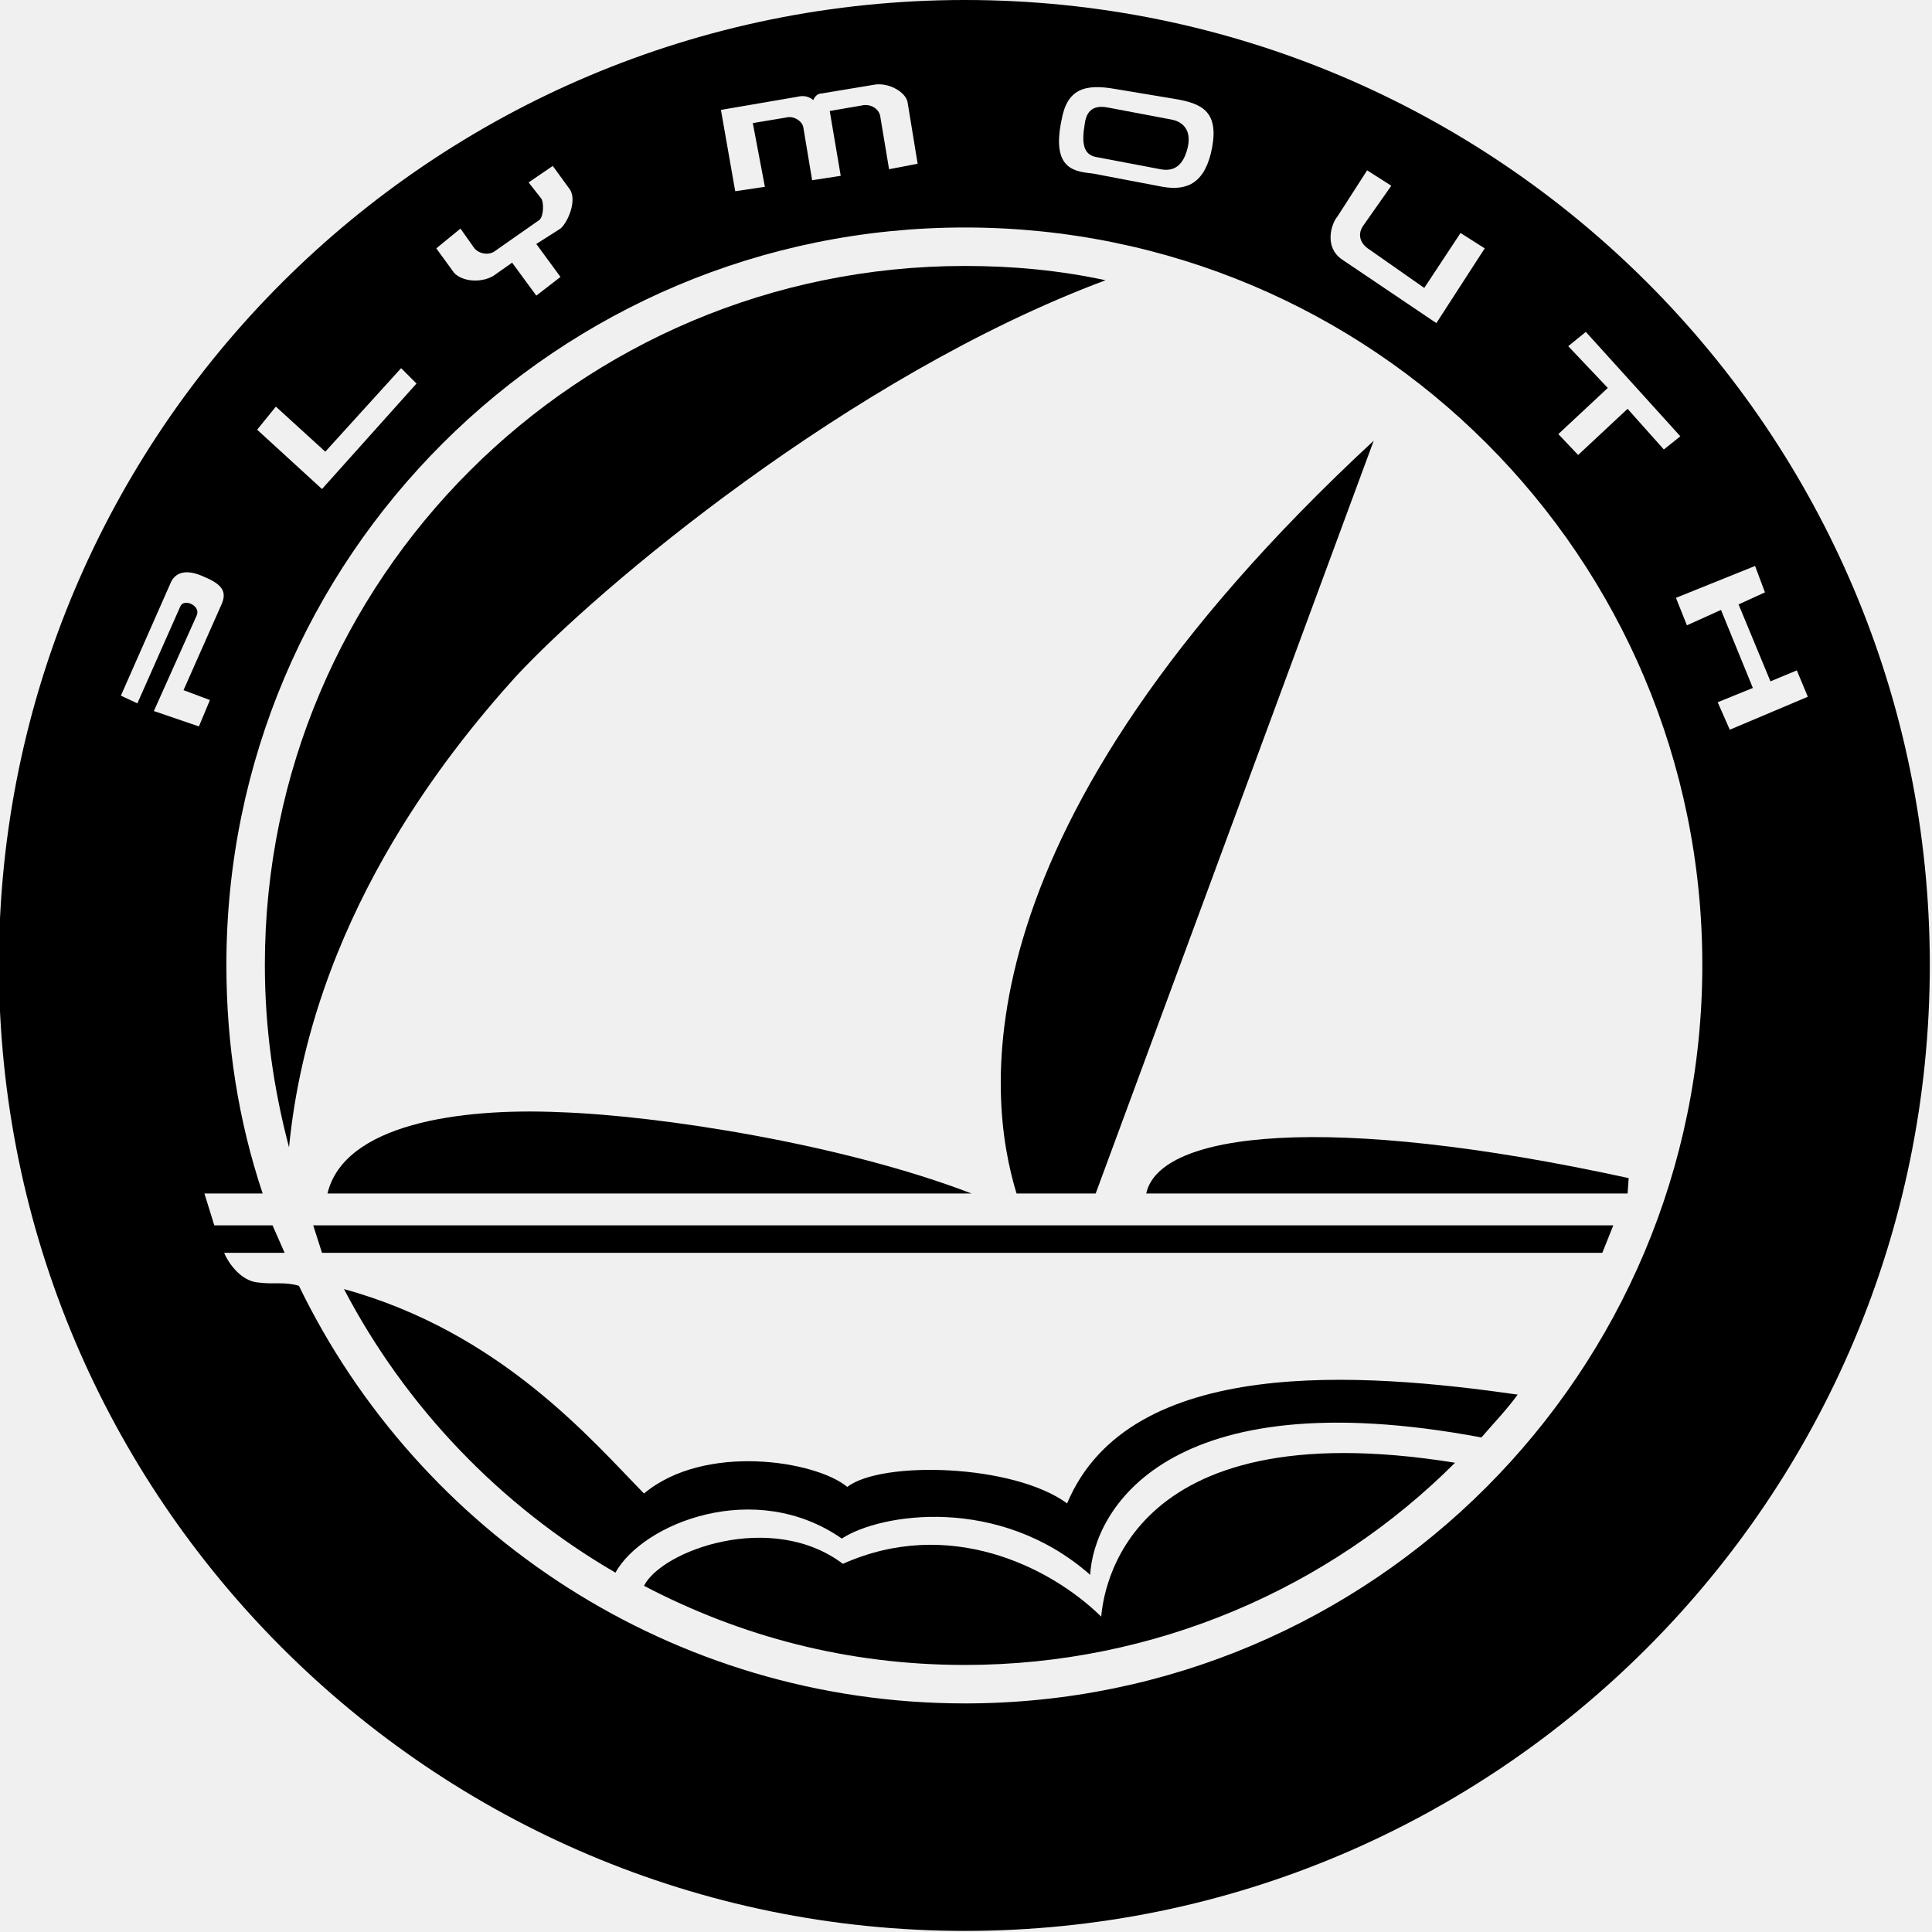
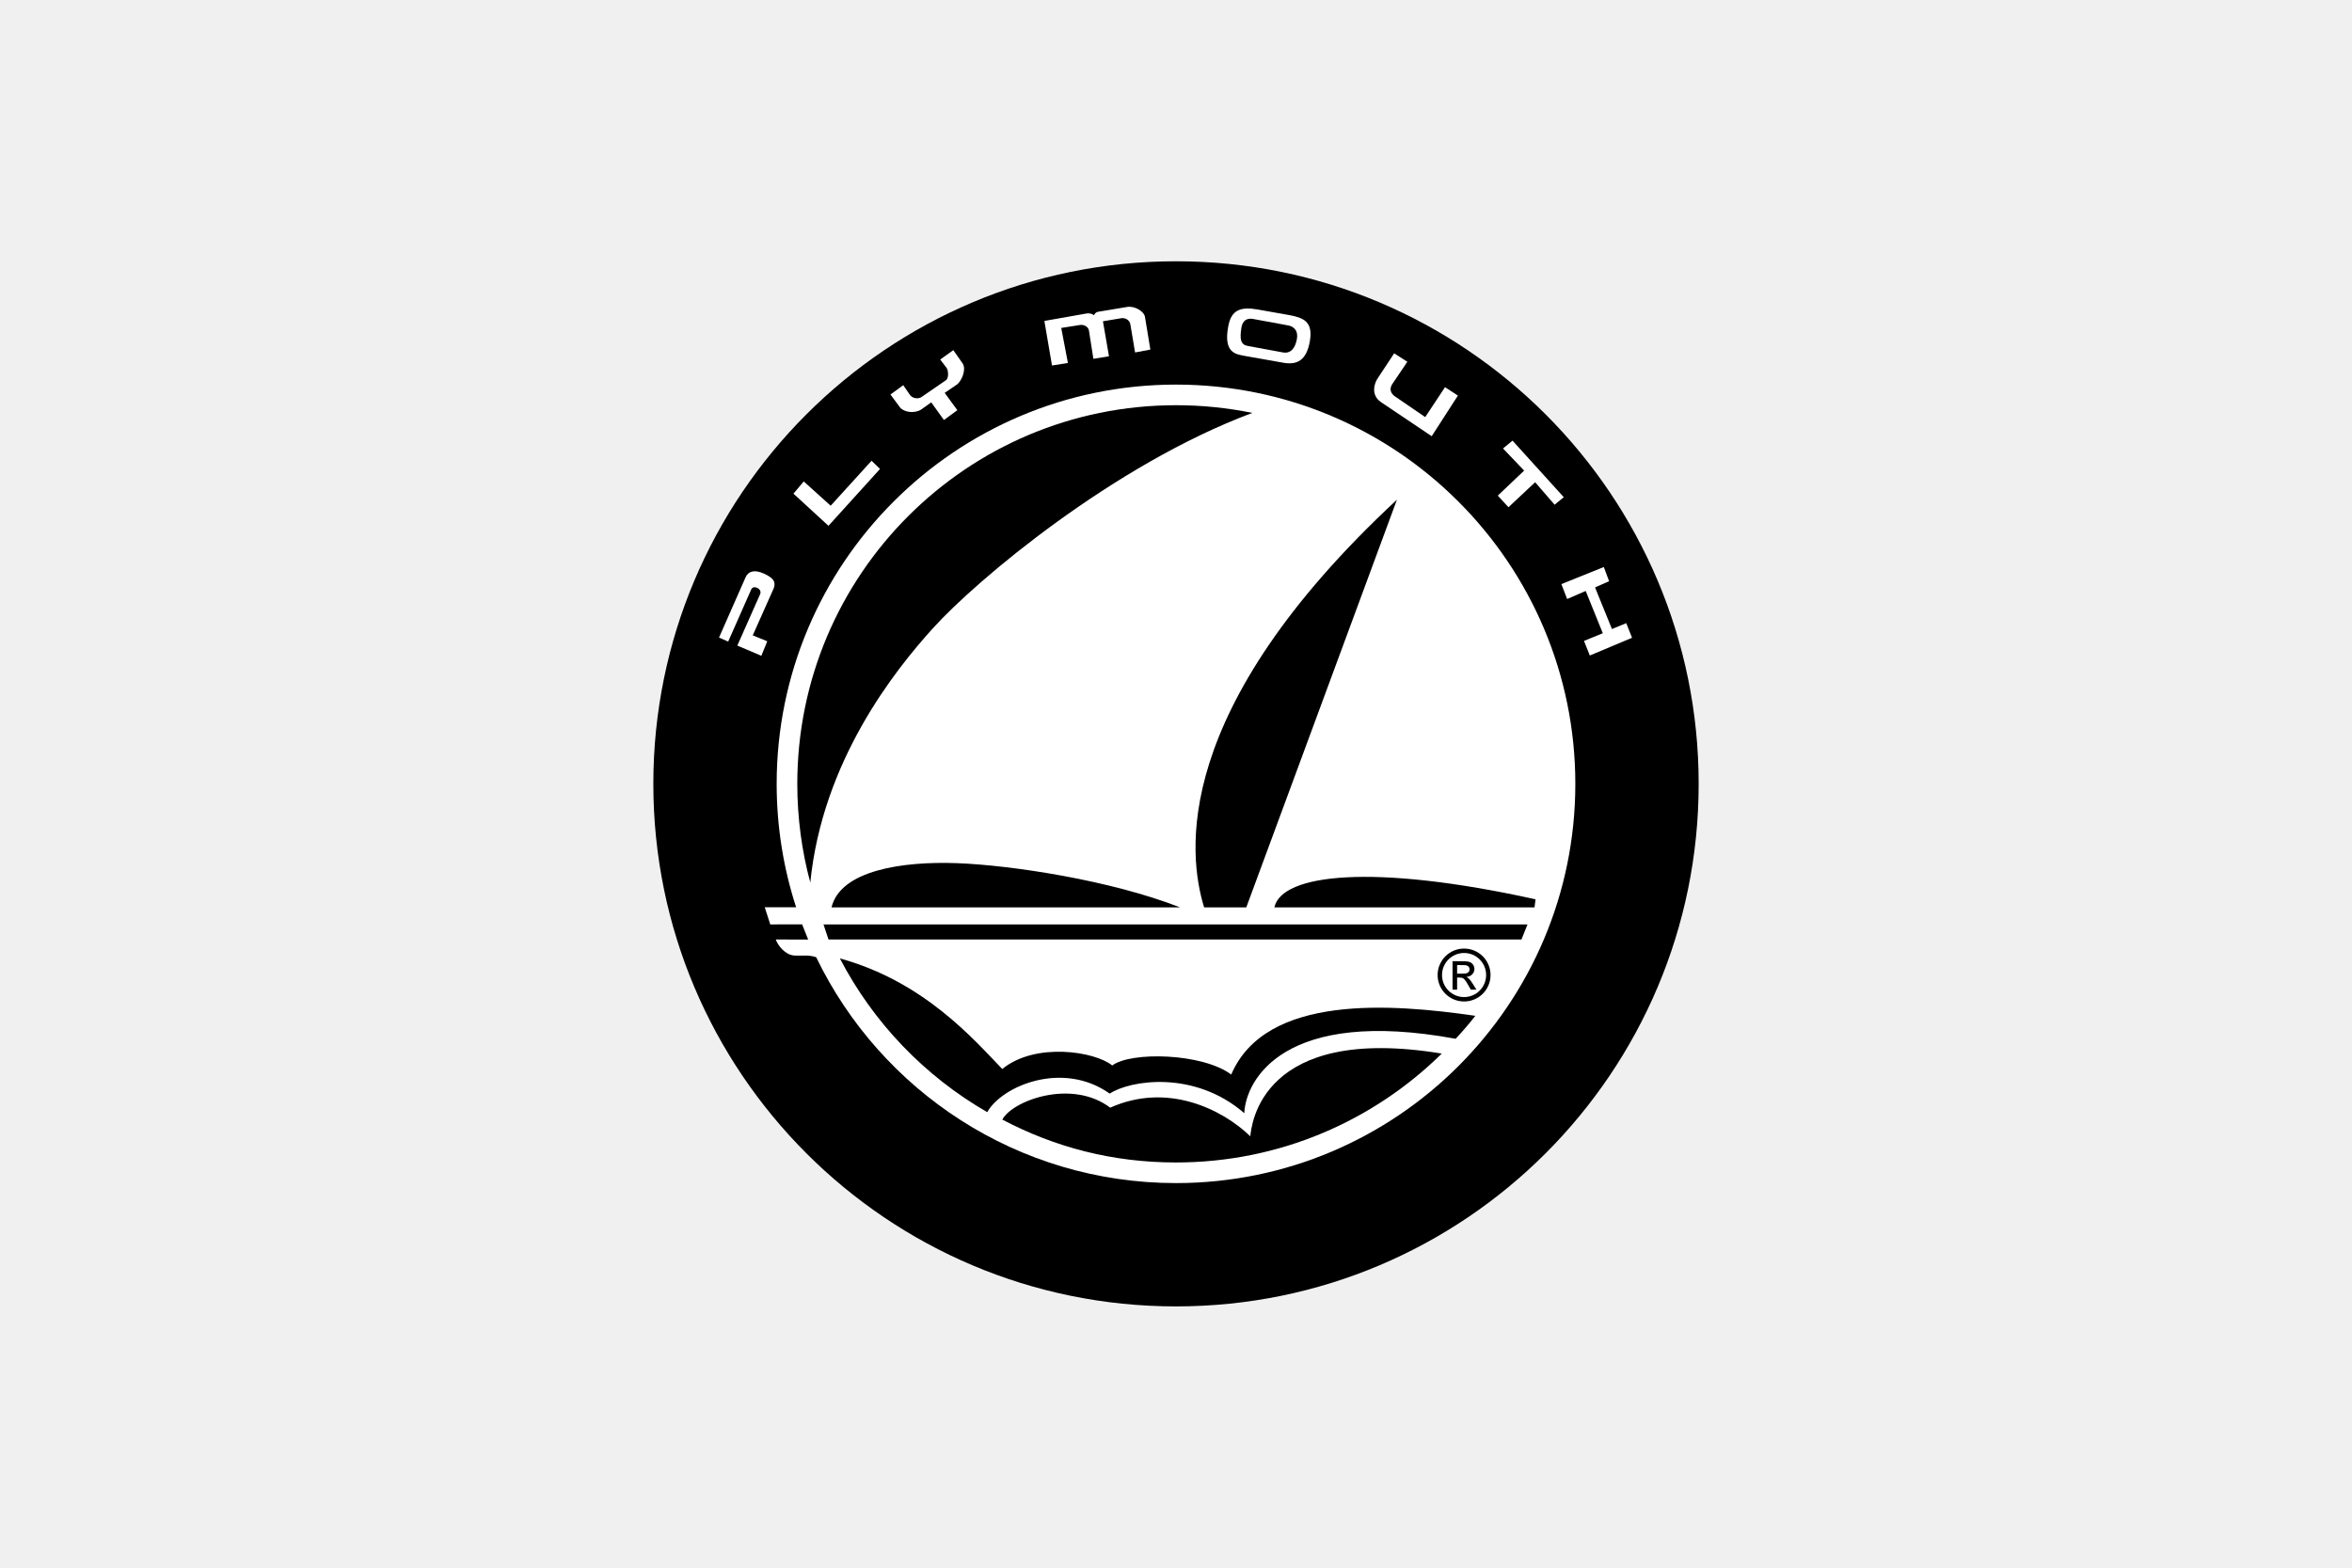
- <svg xmlns="http://www.w3.org/2000/svg" version="1.1" id="Layer_1" x="0px" y="0px" viewBox="0 0 175.8 175.8" style="enable-background:new 0 0 175.8 175.8;" xml:space="preserve" width="20px" height="20px">
-   <g>
-     <path d="M87.8,0C39.3,0-0.1,39.3-0.1,87.8c0,48.5,39.4,87.9,87.9,87.9c48.5,0,87.8-39.4,87.8-87.9C175.6,39.3,136.3,0,87.8,0z    M142.7,31.5l1.6-1.3l8.6,9.5l-1.5,1.2l-3.3-3.7l-4.5,4.2l-1.8-1.9l4.5-4.2L142.7,31.5z M121.7,19.7l2.7-4.2l2.2,1.4l-2.6,3.7   c-0.5,0.8-0.2,1.6,0.6,2.1l5,3.5l3.3-5l2.2,1.4l-4.4,6.8l-8.6-5.8C120.5,22.5,121.1,20.4,121.7,19.7z M96.6,10.9   c0.5-2.8,2.1-3.3,4.9-2.8l5.4,0.9c2.4,0.4,4,1.1,3.4,4.4c-0.6,3.2-2.2,4-4.5,3.6l-6.3-1.2C98,15.6,95.6,15.6,96.6,10.9z M72.6,8.8   C73,8.7,73.5,8.7,74,9.1c0.1-0.2,0.3-0.6,0.8-0.6l4.8-0.8c1.3-0.2,2.9,0.7,3,1.7l0.9,5.5l-2.6,0.5l-0.8-4.8c-0.1-0.7-0.9-1.2-1.7-1   l-2.9,0.5l1,5.9l-2.6,0.4l-0.8-4.8c-0.1-0.6-0.9-1.1-1.6-0.9l-3,0.5l1.1,5.8l-2.7,0.4L65.6,10L72.6,8.8z M41.9,20.8l1.2,1.7   c0.4,0.6,1.4,0.8,2,0.3l4-2.8c0.4-0.4,0.4-1.7,0.1-2l-1.1-1.4l2.2-1.5l1.6,2.2c0.6,1.1-0.3,3-0.9,3.5l-2.2,1.4l2.2,3l-2.2,1.7   l-2.2-3l-1.7,1.2c-1.2,0.7-2.9,0.5-3.6-0.3l-1.6-2.2L41.9,20.8z M25.1,37l4.5,4.1l6.9-7.6l1.4,1.4l-8.6,9.6l-5.9-5.4L25.1,37z    M14,64.7l3.9-8.7c0.4-0.9-1.2-1.6-1.5-0.8l-3.9,8.8L11,63.3l4.5-10.2c0.4-1,1.4-1.4,3.1-0.6c1.7,0.7,2,1.4,1.6,2.4l-3.5,7.9   l2.4,0.9l-1,2.4L14,64.7z M87.8,155c-26.6,0-49.7-15.5-60.6-38c-1.4-0.4-2.1-0.1-3.7-0.3c-1.5-0.1-2.7-1.7-3.1-2.7h5.5l-1.1-2.5   h-5.3l-0.9-2.9h5.3c-2.2-6.6-3.3-13.5-3.3-20.8c0-37.1,30.1-67.1,67.2-67.1c37.1,0,67.1,30,67.1,67.1S124.9,155,87.8,155z    M156.3,63.9l3.2-1.3l-2.9-7.1l-3.1,1.4l-1-2.5l7.2-2.9l0.9,2.4l-2.4,1.1l2.9,7l2.4-1l1,2.4l-7.1,3L156.3,63.9z" />
-     <path d="M99.8,14.3c-1.2-0.2-1.4-1.2-1.1-3c0.2-1.6,1.2-1.7,2.2-1.5l5.8,1.1c0.9,0.2,1.7,0.9,1.4,2.4c-0.3,1.4-1,2.4-2.5,2.1   L99.8,14.3L99.8,14.3z" />
-     <path d="M134.8,130.8c1.2-1.4,2.2-2.4,3.3-3.9c-14-2-35.3-3.7-41,9.9c-4.9-3.6-16.9-3.9-20-1.5c-2.9-2.4-13-4-18.5,0.6   c-4.8-4.9-13.1-14.7-27.3-18.6C36.9,128,45.5,137,56,143.1c2.5-4.5,12.7-8.6,20.6-3.1c3.5-2.3,14.3-4,22.6,3.3   C99.5,137.6,106,125.4,134.8,130.8C134.8,130.8,106,125.4,134.8,130.8L134.8,130.8L134.8,130.8z" />
-     <path d="M76.7,142.3c9.6-4.3,18.8,0.2,23.5,4.8c0.2-1.9,1.8-18.9,32.2-14c-11.4,11.4-27.3,18.4-44.6,18.4   c-10.7,0-20.4-2.6-29.2-7.2C60.2,141.1,70.2,137.4,76.7,142.3C76.7,142.3,70.2,137.4,76.7,142.3L76.7,142.3L76.7,142.3z" />
-     <path d="M100.6,25.5c-4.2-0.9-8.4-1.3-12.8-1.3c-35.2,0-63.7,28.5-63.7,63.6c0,5.8,0.8,11.3,2.2,16.6c2-20.5,14.2-35.7,20.6-42.8   C54.3,53.6,77.3,34.2,100.6,25.5C100.6,25.5,77.3,34.2,100.6,25.5L100.6,25.5L100.6,25.5z" />
-     <path d="M92.5,108.6c-2.7-8.8-5.7-33.1,32.5-68.5l-25.3,68.5H92.5L92.5,108.6z" />
-     <path d="M104.3,108.6c1.2-5.6,16.4-7.4,43.9-1.4l-0.1,1.4H104.3L104.3,108.6z" />
-     <path d="M29.8,108.6c1.5-6.3,12-7.8,21.1-7.4c9.1,0.3,25.8,2.9,37.5,7.4H29.8L29.8,108.6z" />
-     <polygon points="28.5,111.5 29.3,114 145.8,114 146.8,111.5  " />
+ <svg xmlns="http://www.w3.org/2000/svg" height="800" width="1200" viewBox="-59.25 -98.75 513.5 592.5">
+   <g fill-rule="evenodd">
+     <path d="M0 197.499C0 88.423 88.423 0 197.499 0 306.576 0 395 88.423 395 197.499c0 109.078-88.424 197.5-197.501 197.5C88.423 394.999 0 306.577 0 197.499z" />
+     <path d="M44.184 250.63l-2.086-6.483h11.856c-4.77-14.688-7.35-30.366-7.35-46.648 0-83.335 67.56-150.894 150.895-150.894 83.335 0 150.895 67.559 150.895 150.894 0 83.336-67.56 150.894-150.895 150.894-59.856 0-111.574-34.853-135.965-85.372-3.118-1.009-4.826-.44-8.242-.63-3.415-.19-6.261-3.793-7.02-6.07l12.244.038-2.302-5.759zm-3.368-101.529l-9.077-3.854 8.636-19.481c.839-2.043-2.619-3.557-3.37-1.768l-8.725 19.735-3.459-1.515 10.047-22.805c.945-2.176 3.258-3.066 6.985-1.343 3.727 1.725 4.515 3.203 3.6 5.619l-7.887 17.693 5.485 2.235zm320.333-28.189l-5.303 2.363 6.385 15.714 5.4-2.223 2.202 5.52-15.965 6.71-2.201-5.518 7.106-2.9-6.46-15.972-7.01 3.04-2.18-5.638 16.04-6.453zm-17.122-31.753l-19.367-21.37-3.591 2.954 7.985 8.367-9.957 9.461 4.036 4.382 10.076-9.453 7.354 8.502zm-64.09-54.364l-6.19 9.387c-1.277 1.801-2.776 6.314 1.172 9.026l19.204 12.905 9.898-15.36-4.868-3.172-7.478 11.308-11.284-7.718c-1.813-1.158-2.355-2.91-1.196-4.721l5.728-8.47zM147.758 22.551l2.887 16.84 6.015-.962-2.526-13.232 6.857-1.082c1.685-.361 3.368.6 3.609 2.044l1.683 10.706 5.894-.963-2.286-13.23 6.496-1.083c1.804-.481 3.608.6 3.85 2.165l1.803 10.706 5.774-1.083-2.044-12.39c-.361-2.045-3.85-4.21-6.736-3.73l-10.825 1.805c-1.084.12-1.444.842-1.685 1.323-.962-.72-2.165-.842-3.128-.601z" fill="#fff" />
+     <path fill="#fff" d="M52.945 87.822l3.898-4.614 10.167 9.177 15.452-16.998 3.195 3.093-19.477 21.5-13.235-12.158zm52.065-34.506l4.795 6.67 5.072-3.708-4.784-6.545 4.742-3.235c1.562-1.252 3.54-5.452 2.078-7.838l-3.555-5.07-4.95 3.545 2.386 3.136c.699.893.88 3.777-.12 4.608l-9.137 6.283c-1.335 1.107-3.682.63-4.539-.612l-2.568-3.721-4.83 3.53 3.663 4.938c1.519 1.776 5.447 2.33 7.94.737zM223.573 35.78c-3.031-.63-8.336-.758-6.316-11.24 1.136-6.19 4.675-7.452 11.116-6.316l12.124 2.147c5.305 1.01 8.843 2.526 7.58 9.853-1.265 7.324-4.926 9.093-10.231 8.082z" />
+     <path d="M224.583 31.991c-2.652-.505-3.031-2.526-2.4-6.693.538-3.553 2.78-3.917 4.926-3.411l13.01 2.4c2.146.506 3.661 2.147 3.03 5.305-.63 3.158-2.273 5.558-5.556 4.8zm78.593 261.861c2.798-3.03 4.897-5.416 7.429-8.678-31.515-4.565-79.141-8.36-92.234 22.189-11.004-8.16-37.948-8.728-44.969-3.416-6.451-5.312-29.03-8.918-41.554 1.33-10.625-11.007-29.41-33.016-61.366-41.804 12.635 24.278 32.027 44.476 55.682 58.107 5.684-10.044 28.643-19.53 46.29-7.006 7.78-5.124 32.066-8.918 50.85 7.4.57-12.715 15.18-40.038 79.872-28.122 0 0-64.692-11.916 0 0z" />
+     <path d="M172.644 319.886c21.63-9.678 42.313.57 52.938 10.815.44-4.25 3.985-42.503 72.343-31.258C272.09 324.894 236.63 340.6 197.5 340.6c-24.033 0-45.734-5.734-65.62-16.204 3.762-7.167 26.152-15.515 40.764-4.509 0 0-14.612-11.006 0 0zM226.34 57.305a143.801 143.801 0 00-28.841-2.907c-79.03 0-143.1 64.07-143.1 143.1 0 12.906 1.71 25.416 4.912 37.308 4.607-46.036 31.931-80.19 46.352-96.13 16.578-18.322 68.304-61.797 120.677-81.37 0 0-52.373 19.573 0 0zm-18.214 186.873c-6.072-19.734-12.903-74.382 72.863-154.075l-56.925 154.075zm26.564 0c2.656-12.524 36.81-16.699 98.667-3.037l-.379 3.037zm-167.356 0c3.415-14.04 26.943-17.458 47.436-16.699 20.492.759 58.063 6.451 84.247 16.7zm-3.037 6.452l1.898 5.692h261.849l2.278-5.692z" />
  </g>
+   <g transform="translate(296.358 257.835) scale(.02083)">
+     <ellipse ry="173.177" rx="124.419" cy="536.146" cx="9.152" transform="matrix(3.85792 0 0 2.77173 444.692 -913.688)" />
+     <ellipse ry="70.352" rx="7.421" cy="452.479" cx="-128.122" transform="matrix(53.90374 0 0 5.6857 7386.24 -2000.3)" fill="#fff" />
+   </g>
+   <path d="M301.995 269.903v-5.377l2.37.01c2.36.01 2.534.014 3.13.088.906.113 1.45.349 1.938.841.247.249.414.487.563.802.201.428.273.74.272 1.19a2.856 2.856 0 01-.806 2.008c-.554.587-1.178.88-2.122.997l-.125.016.242.12c.421.21.6.358 1.015.838.395.457.782 1.012 1.423 2.041a9132.467 9132.467 0 011.088 1.745l.038.058h-2.122l-.143-.256a441.508 441.508 0 00-.4-.713c-.75-1.333-.865-1.528-1.179-2-.496-.745-.91-1.185-1.296-1.38-.333-.168-.653-.213-1.516-.214h-.64v4.563h-1.73v-5.377z" />
+   <path d="M306.682 269.196c.46-.062.699-.125.979-.259.118-.057.195-.114.323-.243.3-.303.425-.592.443-1.024a1.21 1.21 0 00-.033-.427 1.437 1.437 0 00-.774-.974c-.248-.124-.44-.179-.802-.227-.201-.026-.53-.035-1.672-.042l-1.422-.01v3.257l1.36-.01c1.064-.007 1.41-.016 1.598-.041z" fill="#fff" />
</svg>
